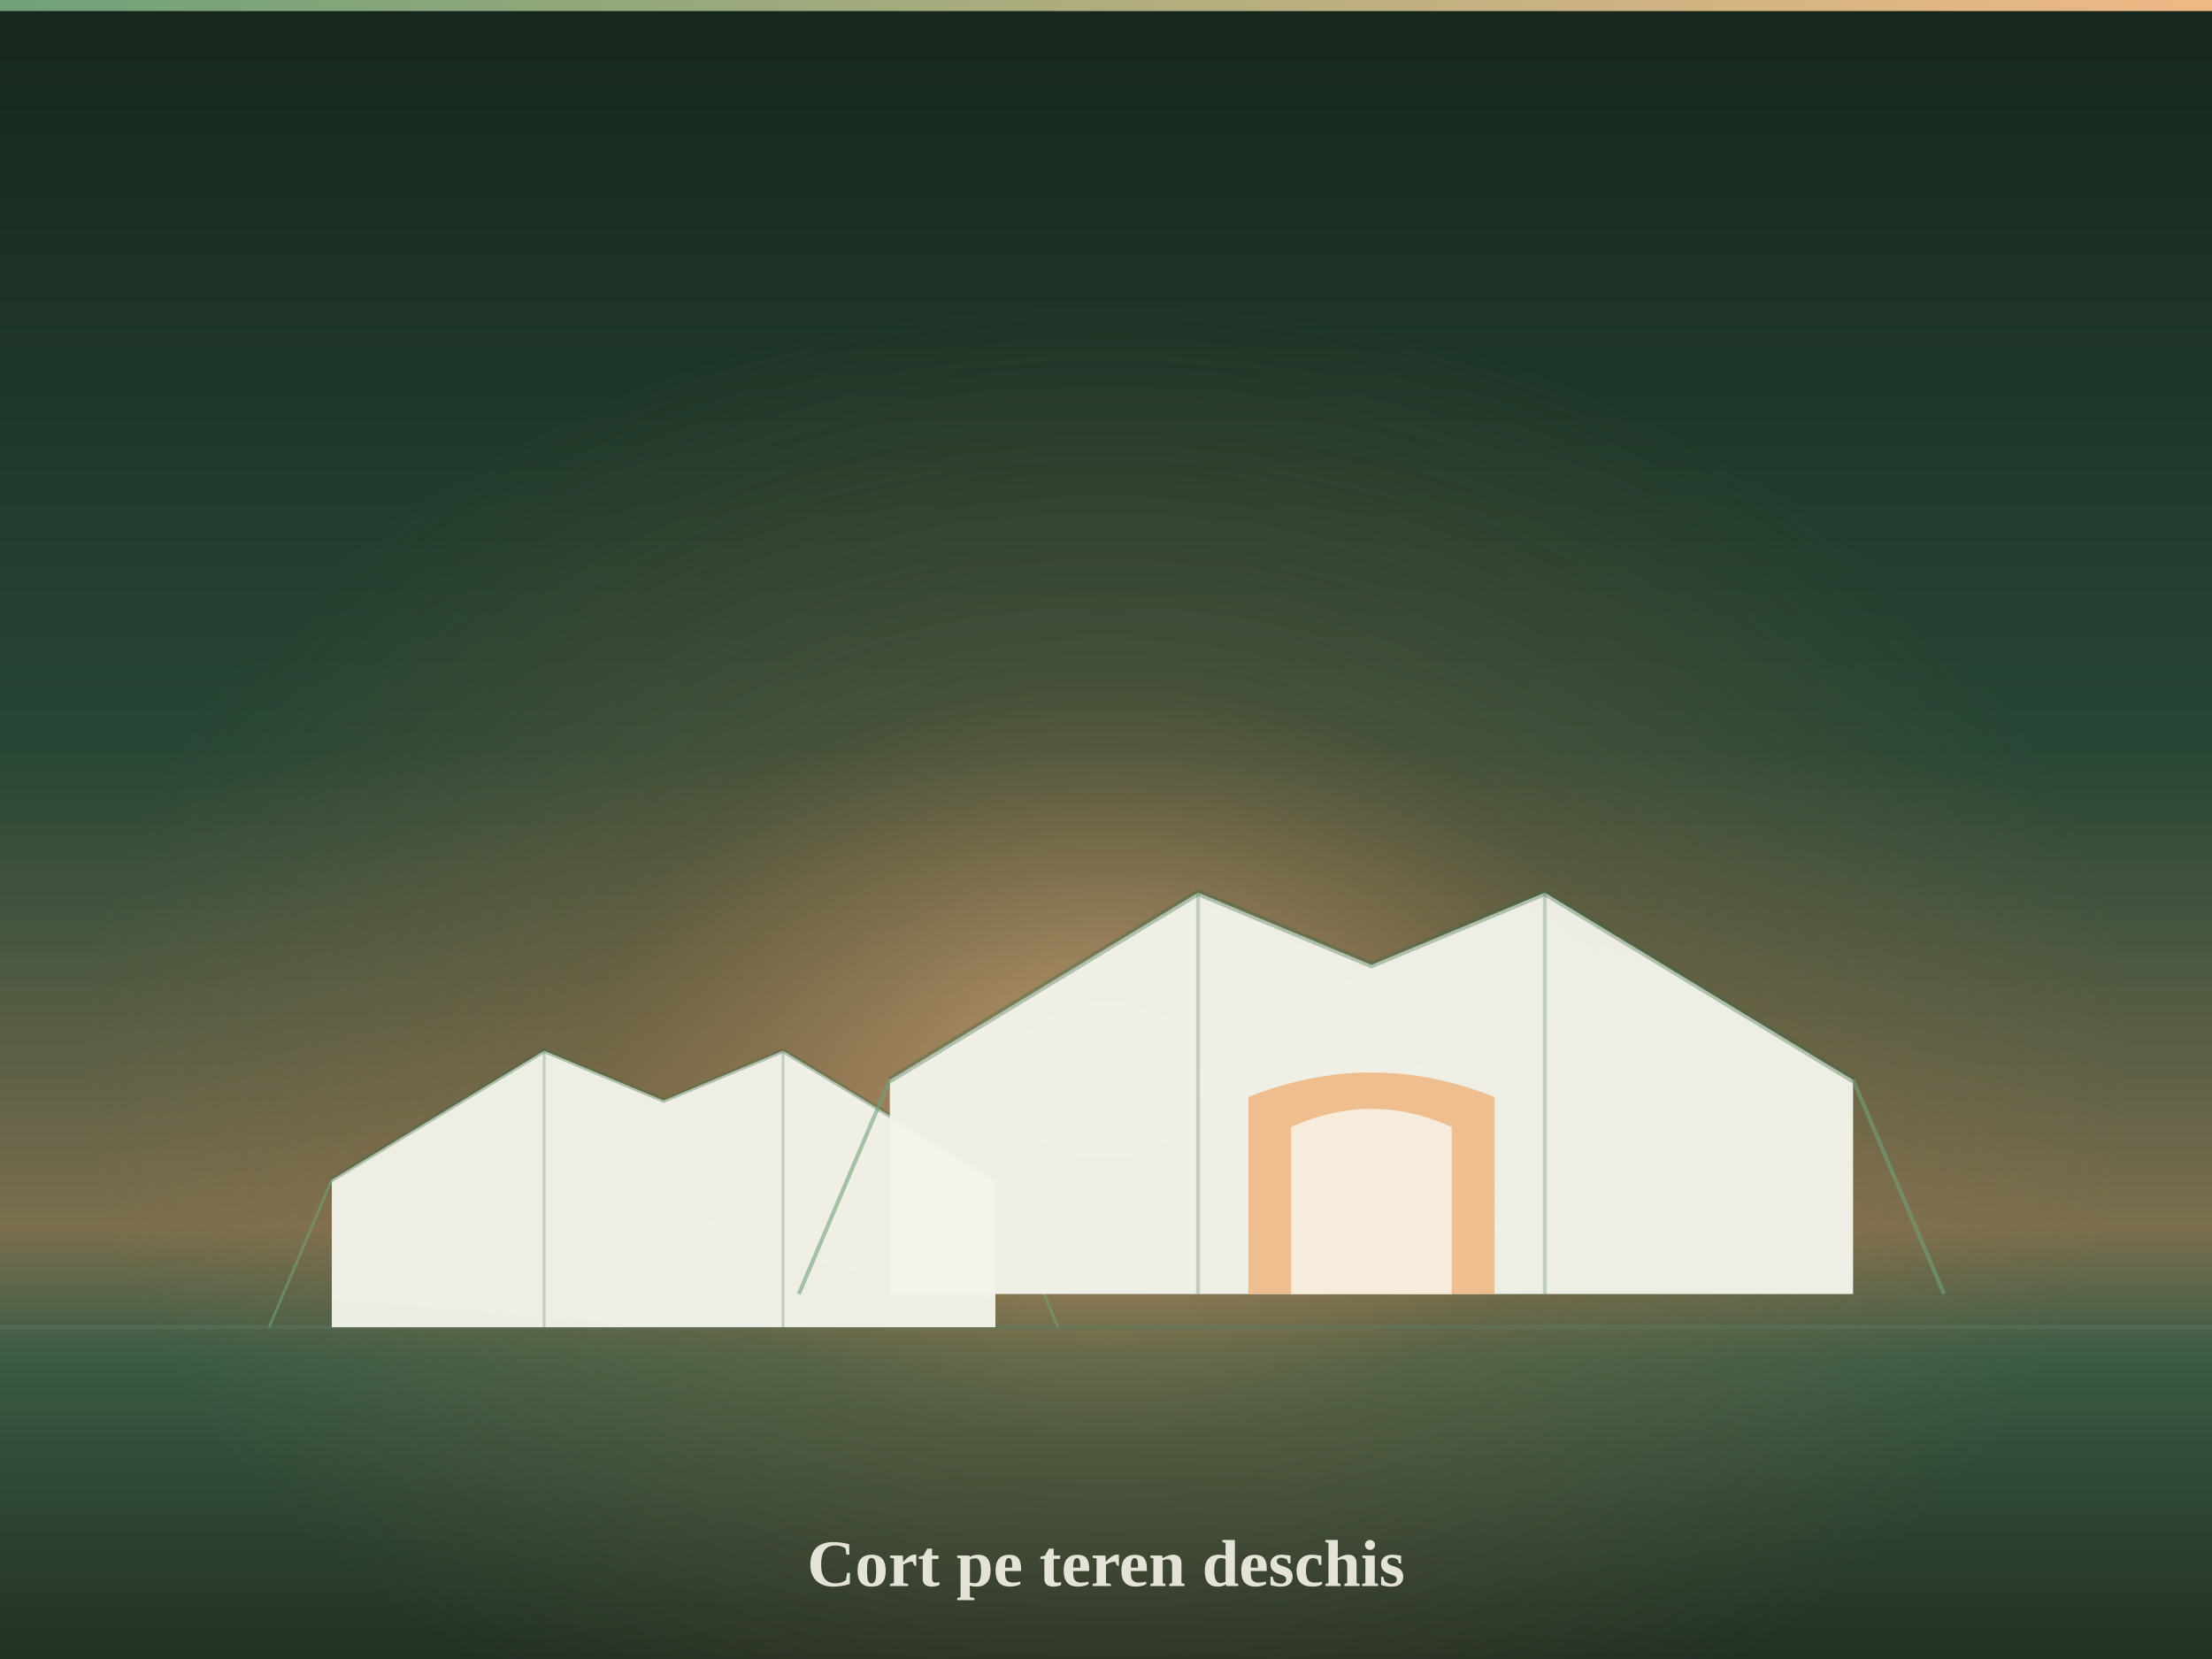
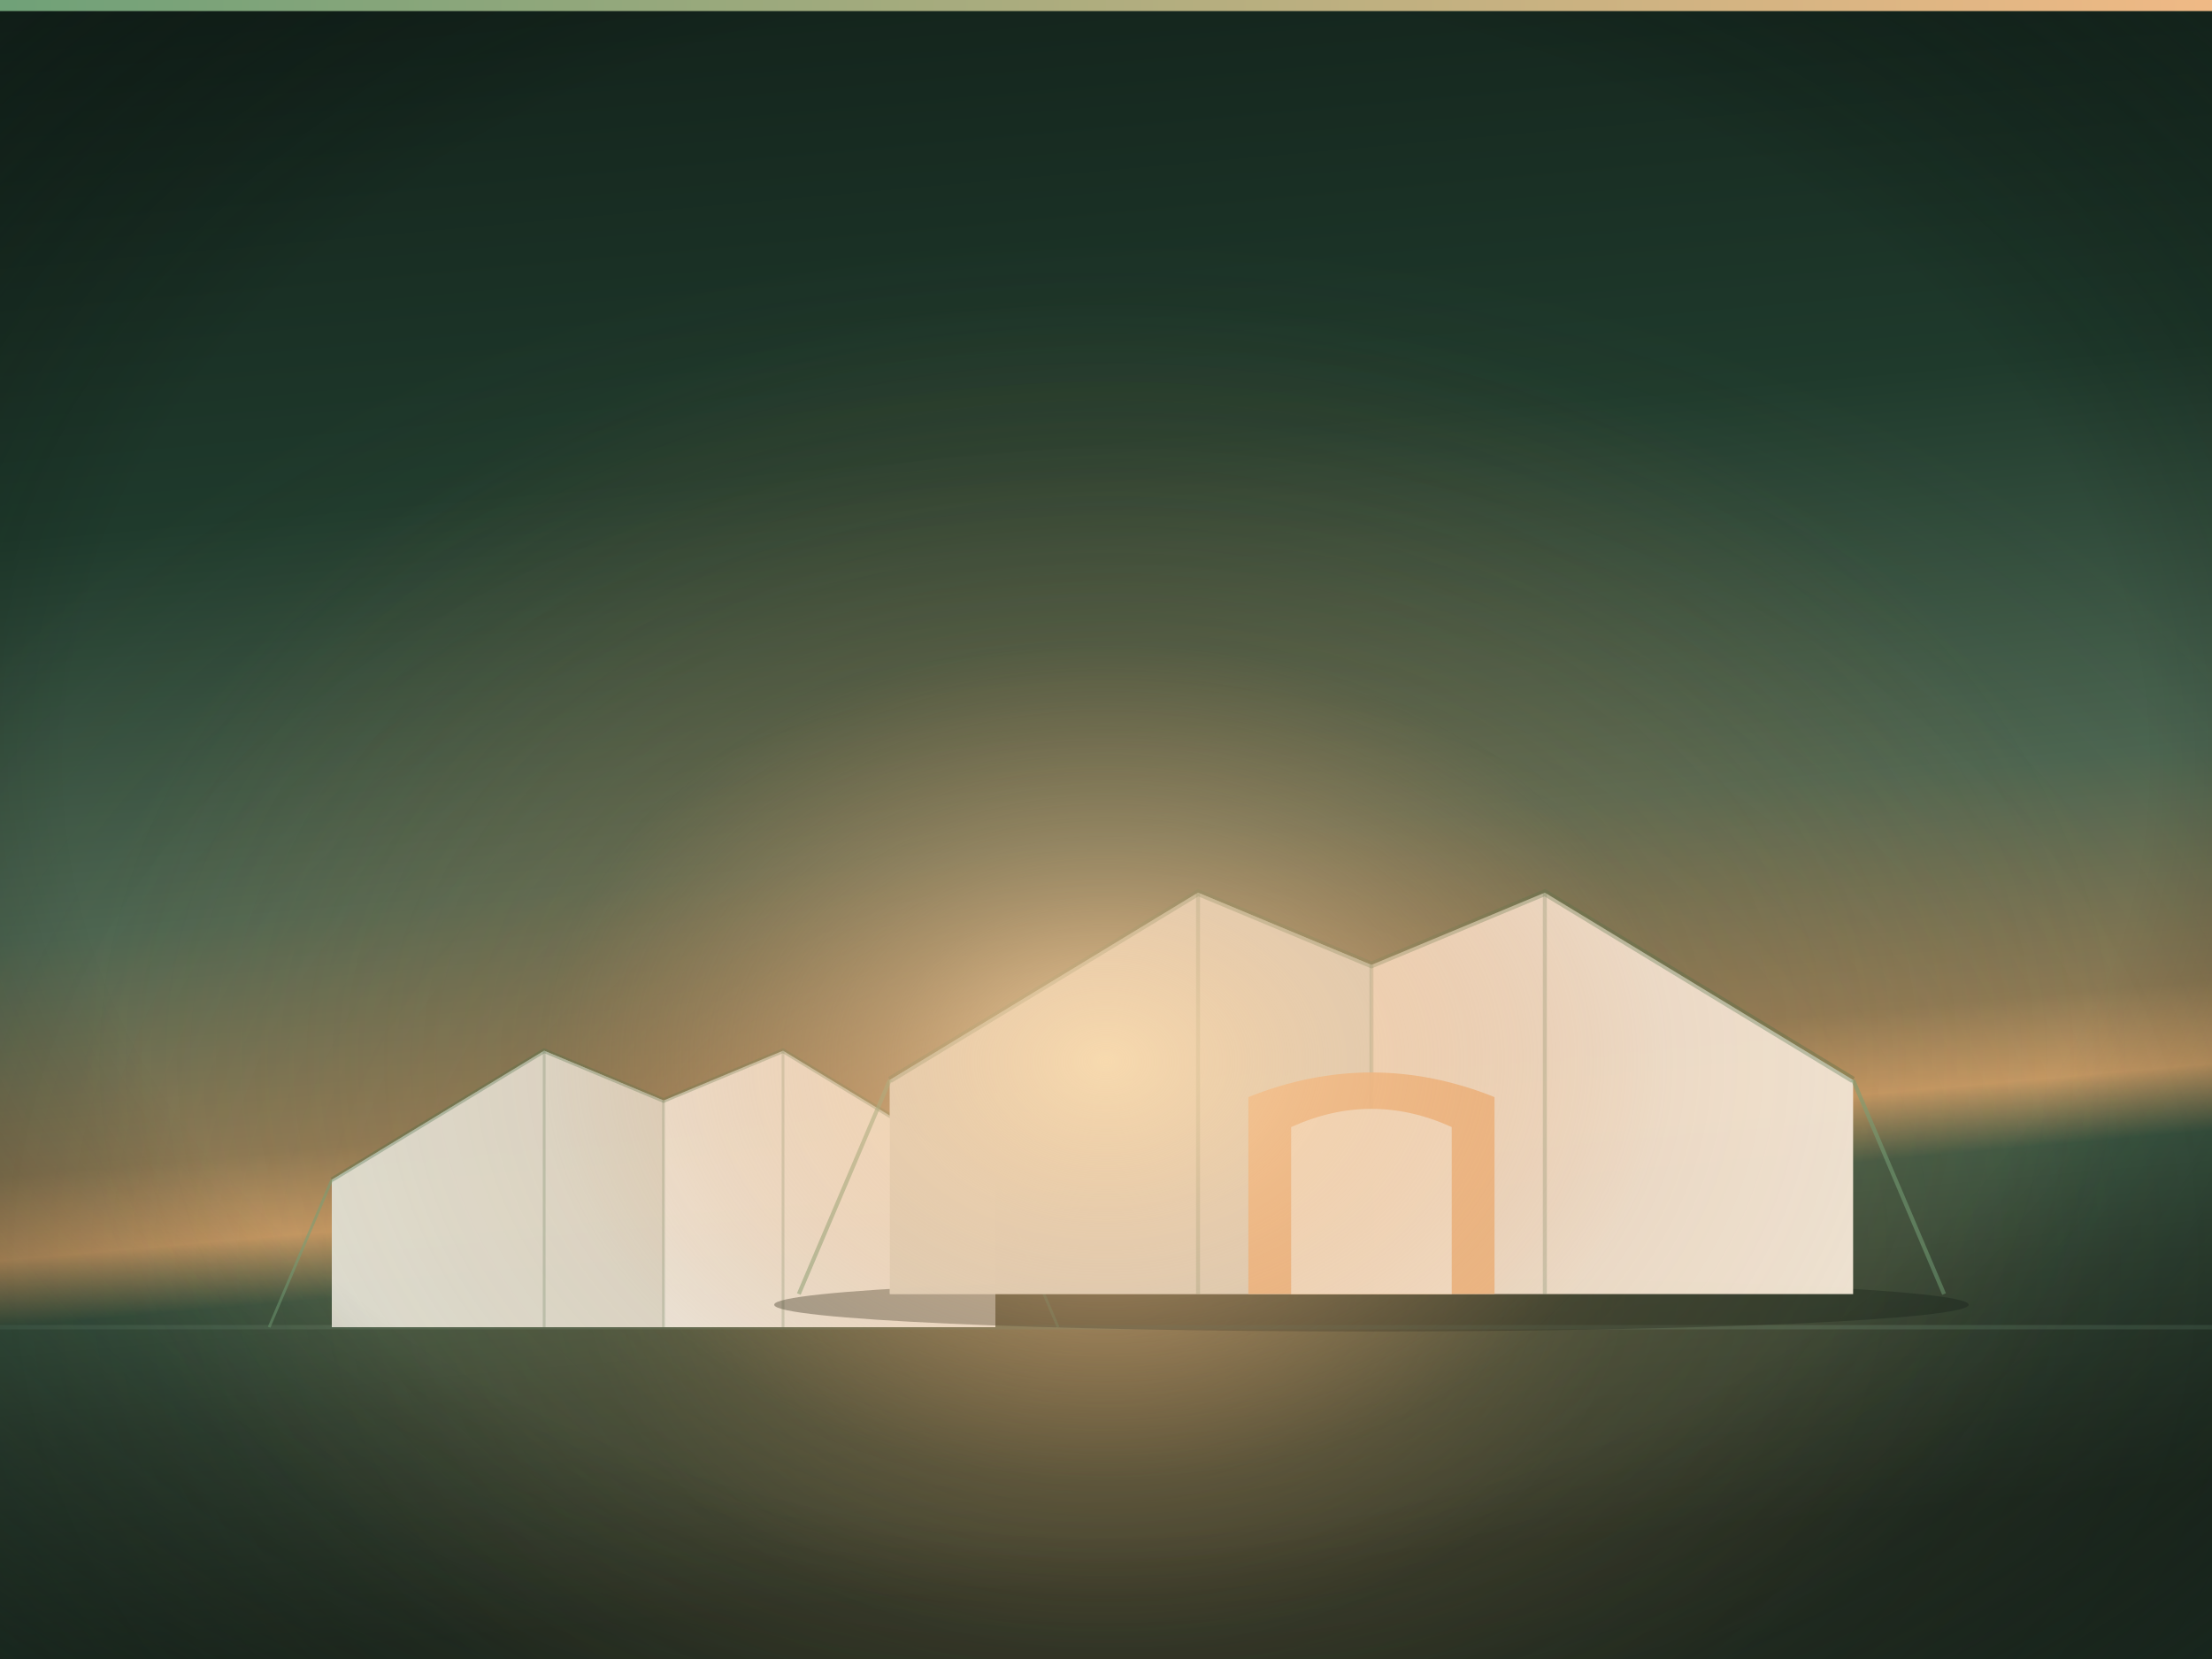
<svg xmlns="http://www.w3.org/2000/svg" viewBox="0 0 1000 750" width="1000" height="750">
  <defs>
-     <linearGradient id="dusk" x1="0" y1="0" x2="0" y2="1">
-       <stop offset="0%" stop-color="#16271d" />
-       <stop offset="45%" stop-color="#274635" />
-       <stop offset="74%" stop-color="#7a6e4e" />
-       <stop offset="82%" stop-color="#3a5b44" />
-       <stop offset="100%" stop-color="#223024" />
+     <linearGradient id="dusk" x1="0" y1="0" x2="0.12" y2="1">
+       <stop offset="0%" stop-color="#12211a" />
+       <stop offset="32%" stop-color="#1f3a2c" />
+       <stop offset="56%" stop-color="#4a6450" />
+       <stop offset="70%" stop-color="#8a7853" />
+       <stop offset="75%" stop-color="#c79a64" />
+       <stop offset="79%" stop-color="#365441" />
+       <stop offset="86%" stop-color="#2c4233" />
+       <stop offset="100%" stop-color="#1c2a20" />
    </linearGradient>
+     <radialGradient id="horizonGlow" cx="50%" cy="76%" r="62%" fx="50%" fy="76%">
+       <stop offset="0%" stop-color="#c79a64" stop-opacity="0.5" />
+       <stop offset="38%" stop-color="#8a7853" stop-opacity="0.16" />
+       <stop offset="100%" stop-color="#8a7853" stop-opacity="0" />
+     </radialGradient>
    <radialGradient id="lamp" cx="50%" cy="64%" r="46%">
-       <stop offset="0%" stop-color="#f0b985" stop-opacity="0.62" />
-       <stop offset="50%" stop-color="#d2864f" stop-opacity="0.18" />
+       <stop offset="0%" stop-color="#fcd9a8" stop-opacity="0.85" />
+       <stop offset="22%" stop-color="#f0b985" stop-opacity="0.5" />
+       <stop offset="55%" stop-color="#d2864f" stop-opacity="0.14" />
      <stop offset="100%" stop-color="#d2864f" stop-opacity="0" />
    </radialGradient>
+     <linearGradient id="haze" x1="0" y1="0" x2="0" y2="1">
+       <stop offset="0%" stop-color="#4a6450" stop-opacity="0" />
+       <stop offset="100%" stop-color="#4a6450" stop-opacity="0.5" />
+     </linearGradient>
    <linearGradient id="guyline" x1="0" y1="0" x2="1" y2="0">
      <stop offset="0%" stop-color="#6fa178" />
      <stop offset="100%" stop-color="#f0b985" />
    </linearGradient>
+     <radialGradient id="vignette" cx="50%" cy="46%" r="75%">
+       <stop offset="62%" stop-color="#000" stop-opacity="0" />
+       <stop offset="100%" stop-color="#12211a" stop-opacity="0.55" />
+     </radialGradient>
  </defs>
  <rect width="1000" height="750" fill="url(#dusk)" />
-   <rect width="1000" height="750" fill="url(#lamp)" />
+   <rect width="1000" height="750" fill="url(#horizonGlow)" />
  <line x1="0" y1="600" x2="1000" y2="600" stroke="#5d7a64" stroke-width="2" opacity="0.4" />
  <g>
-     <path d="M150,533.333     L246,475     L300,497.5     L354,475     L450,533.333     L450,600     L150,600 Z" fill="#f3f4ec" opacity="0.95" />
-     <path d="M150,533.333     L246,475     L300,497.5     L354,475     L450,533.333 L450,533.333" fill="none" stroke="#3a6b46" stroke-width="2.083" opacity="0.35" />
-     <line x1="246" y1="475" x2="246" y2="600" stroke="#3a6b46" stroke-width="1.25" opacity="0.25" />
-     <line x1="354" y1="475" x2="354" y2="600" stroke="#3a6b46" stroke-width="1.25" opacity="0.25" />
-     <line x1="150" y1="533.333" x2="121.667" y2="600" stroke="#6fa178" stroke-width="1.25" opacity="0.6" />
-     <line x1="450" y1="533.333" x2="478.333" y2="600" stroke="#6fa178" stroke-width="1.25" opacity="0.6" />
+     <path d="M150,533.333     L246,475     L300,497.5     L354,475     L450,533.333     L450,600     L150,600 Z" fill="#f3f4ec" opacity="0.97" />
+     <path d="M300,497.5     L246,475 L150,533.333 L150,600 L300,600 Z" fill="#cdd2c2" opacity="0.55" />
+     <path d="M300,497.5     L354,475 L450,533.333 L450,600 L300,600 Z" fill="#f0b985" opacity="0" />
+     <path d="M150,533.333     L246,475     L300,497.5     L354,475     L450,533.333 L450,533.333" fill="none" stroke="#3a6b46" stroke-width="2.083" opacity="0.32" />
+     <line x1="300" y1="497.5" x2="300" y2="600" stroke="#3a6b46" stroke-width="1.25" opacity="0.22" />
+     <line x1="246" y1="475" x2="246" y2="600" stroke="#3a6b46" stroke-width="1.25" opacity="0.22" />
+     <line x1="354" y1="475" x2="354" y2="600" stroke="#3a6b46" stroke-width="1.25" opacity="0.22" />
+     <line x1="150" y1="533.333" x2="121.667" y2="600" stroke="#6fa178" stroke-width="1.25" opacity="0.55" />
+     <line x1="450" y1="533.333" x2="478.333" y2="600" stroke="#6fa178" stroke-width="1.25" opacity="0.55" />
  </g>
  <g>
-     <path d="M402.258,488.226     L541.613,403.548     L620,436.21     L698.387,403.548     L837.742,488.226     L837.742,585     L402.258,585 Z" fill="#f3f4ec" opacity="0.95" />
-     <path d="M402.258,488.226     L541.613,403.548     L620,436.21     L698.387,403.548     L837.742,488.226 L837.742,488.226" fill="none" stroke="#3a6b46" stroke-width="3.024" opacity="0.35" />
-     <line x1="541.613" y1="403.548" x2="541.613" y2="585" stroke="#3a6b46" stroke-width="1.815" opacity="0.25" />
-     <line x1="698.387" y1="403.548" x2="698.387" y2="585" stroke="#3a6b46" stroke-width="1.815" opacity="0.25" />
+     <ellipse cx="620" cy="589.839" rx="270" ry="12.097" fill="#12211a" opacity="0.4" />
+     <path d="M402.258,488.226     L541.613,403.548     L620,436.21     L698.387,403.548     L837.742,488.226     L837.742,585     L402.258,585 Z" fill="#f3f4ec" opacity="0.97" />
+     <path d="M620,436.21     L541.613,403.548 L402.258,488.226 L402.258,585 L620,585 Z" fill="#cdd2c2" opacity="0.55" />
+     <path d="M620,436.21     L698.387,403.548 L837.742,488.226 L837.742,585 L620,585 Z" fill="#f0b985" opacity="0.16" />
+     <path d="M402.258,488.226     L541.613,403.548     L620,436.21     L698.387,403.548     L837.742,488.226 L837.742,488.226" fill="none" stroke="#3a6b46" stroke-width="3.024" opacity="0.32" />
+     <line x1="620" y1="436.21" x2="620" y2="585" stroke="#3a6b46" stroke-width="1.815" opacity="0.22" />
+     <line x1="541.613" y1="403.548" x2="541.613" y2="585" stroke="#3a6b46" stroke-width="1.815" opacity="0.22" />
+     <line x1="698.387" y1="403.548" x2="698.387" y2="585" stroke="#3a6b46" stroke-width="1.815" opacity="0.22" />
    <path d="M564.355,585          L564.355,495.968          Q620,473.71 675.645,495.968          L675.645,585 Z" fill="#f0b985" opacity="0.9" />
    <path d="M583.71,585          L583.71,509.516          Q620,493.065 656.29,509.516          L656.29,585 Z" fill="#f6f4ea" opacity="0.85" />
-     <line x1="402.258" y1="488.226" x2="361.129" y2="585" stroke="#6fa178" stroke-width="1.815" opacity="0.6" />
-     <line x1="837.742" y1="488.226" x2="878.871" y2="585" stroke="#6fa178" stroke-width="1.815" opacity="0.6" />
+     <line x1="402.258" y1="488.226" x2="361.129" y2="585" stroke="#6fa178" stroke-width="1.815" opacity="0.55" />
+     <line x1="837.742" y1="488.226" x2="878.871" y2="585" stroke="#6fa178" stroke-width="1.815" opacity="0.55" />
  </g>
+   <rect width="1000" height="750" fill="url(#lamp)" />
+   <rect width="1000" height="750" fill="url(#vignette)" />
  <rect x="0" y="0" width="1000" height="5" fill="url(#guyline)" />
-   <g font-family="Georgia, 'Times New Roman', serif">
-     <text x="50%" y="717" text-anchor="middle" font-size="30" font-weight="700" fill="#f6f4ea" opacity="0.9">Cort pe teren deschis</text>
-   </g>
</svg>
